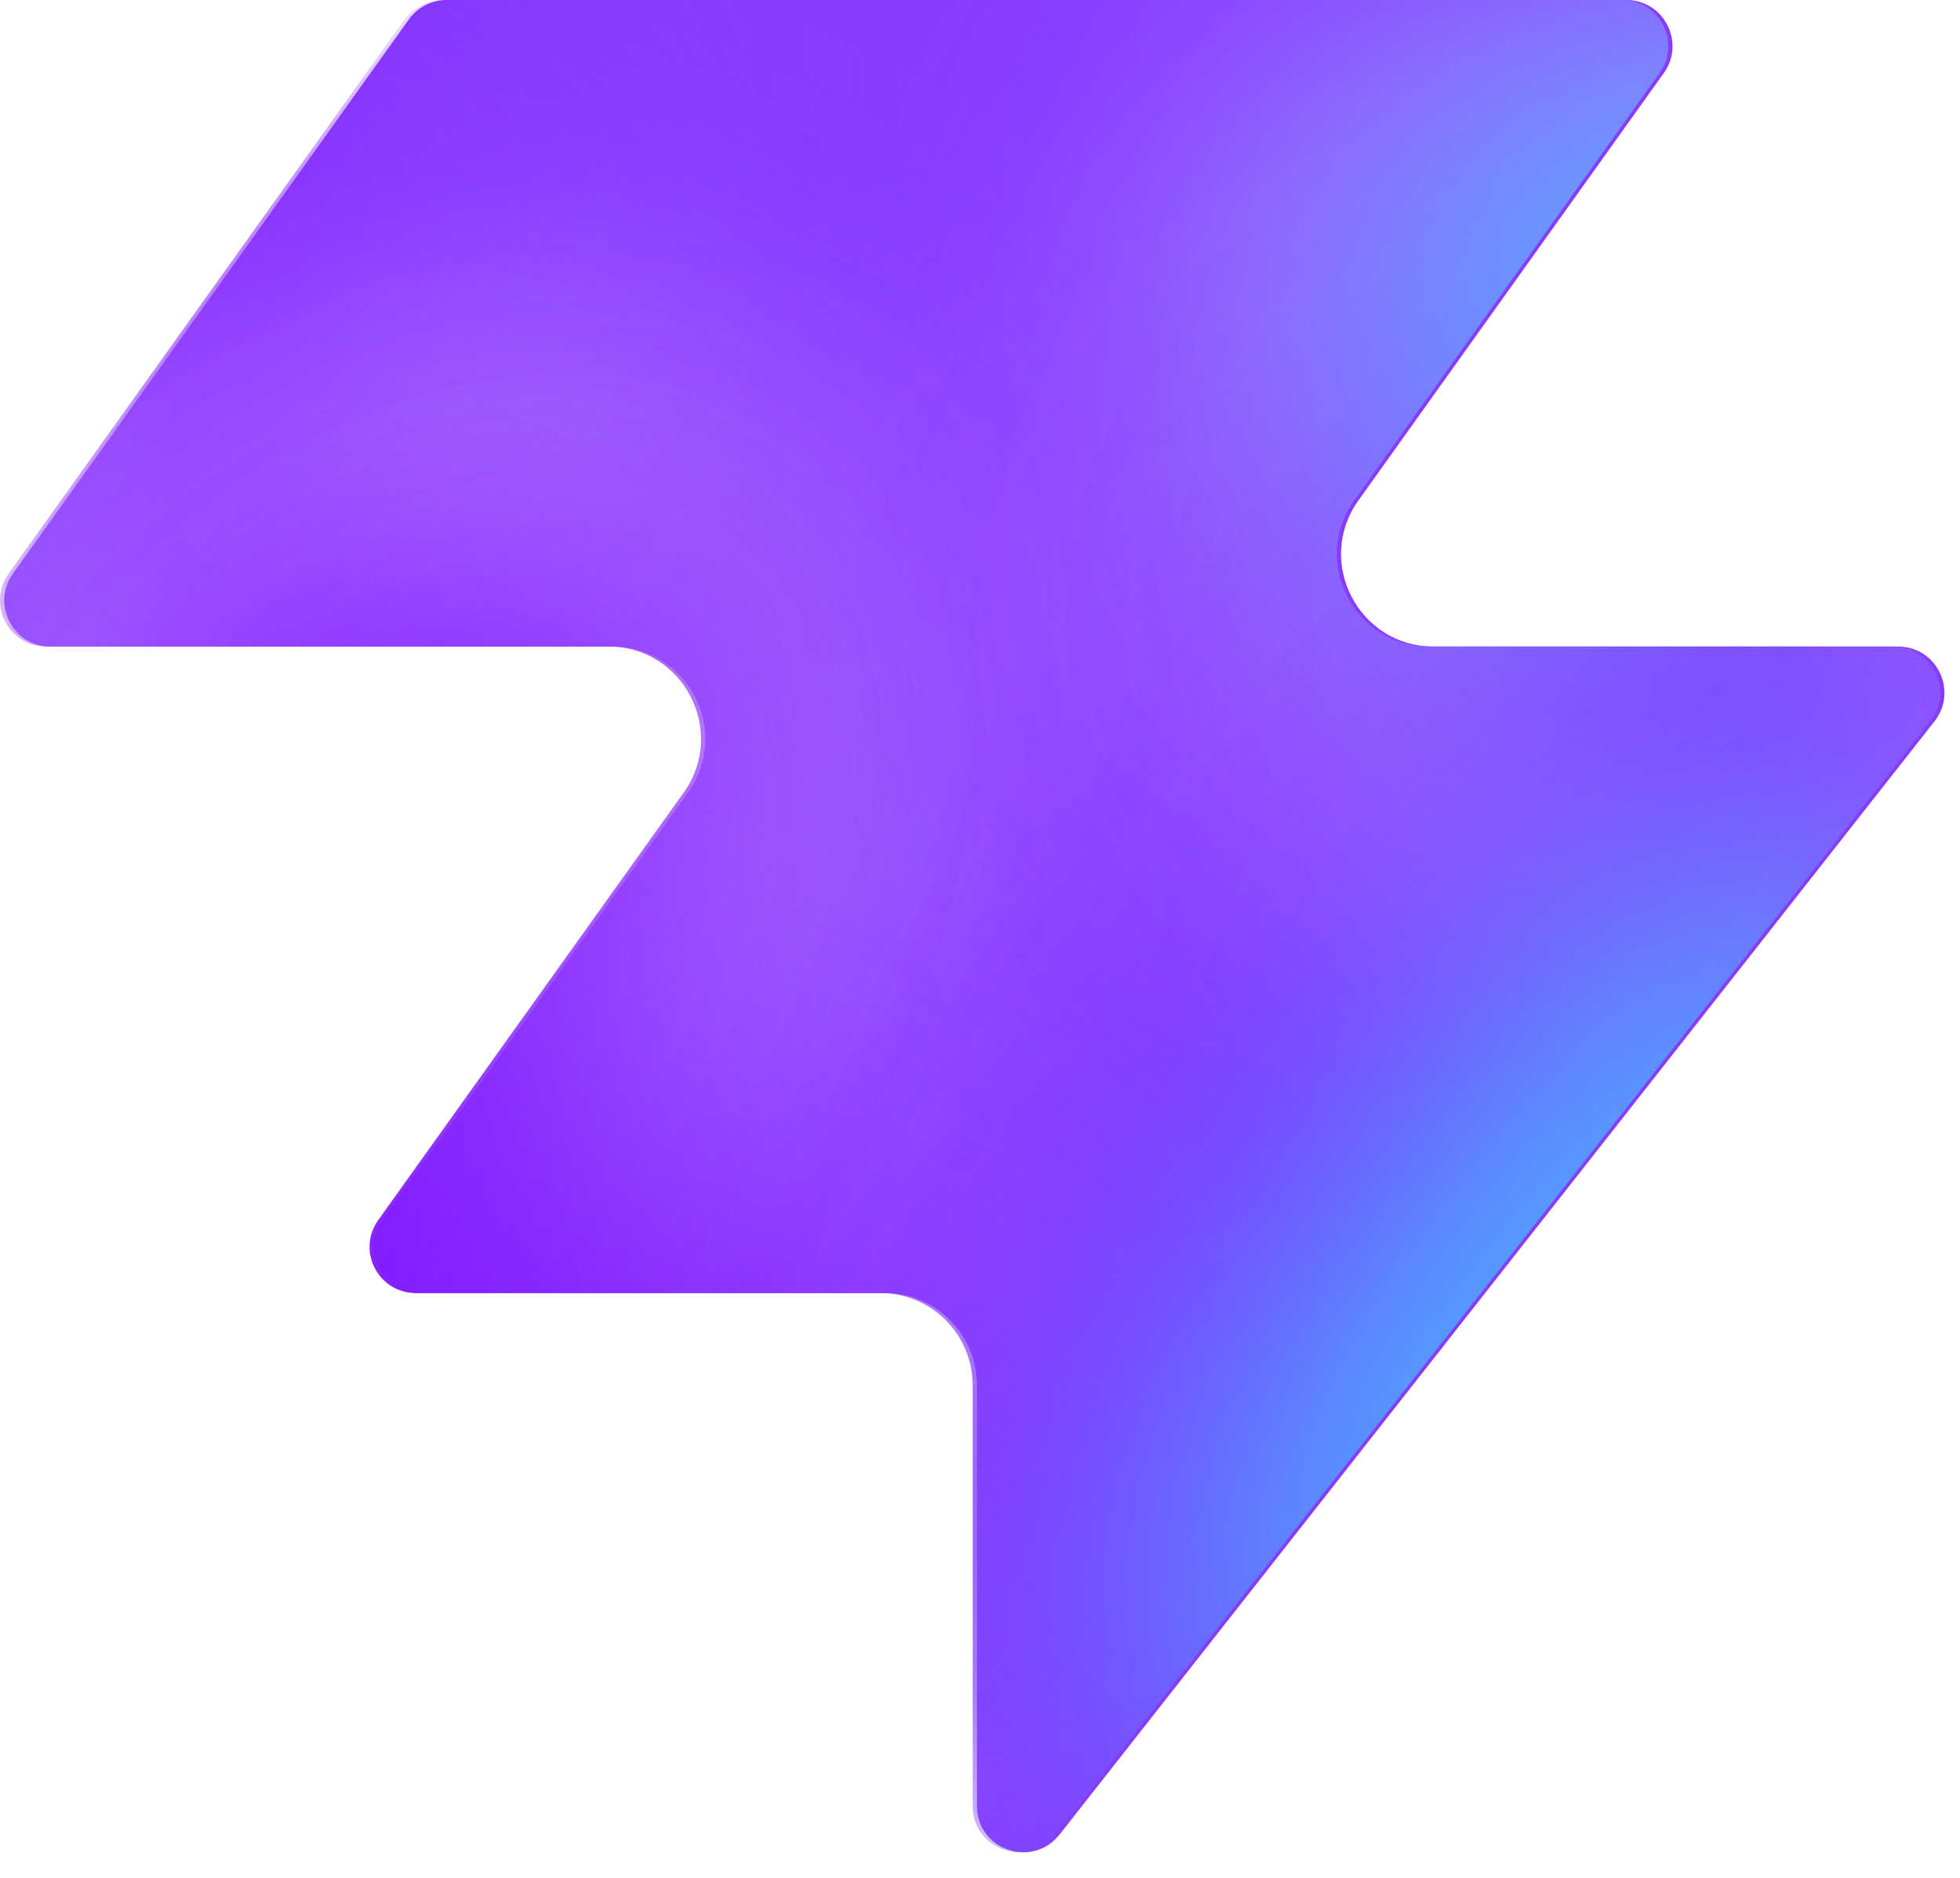
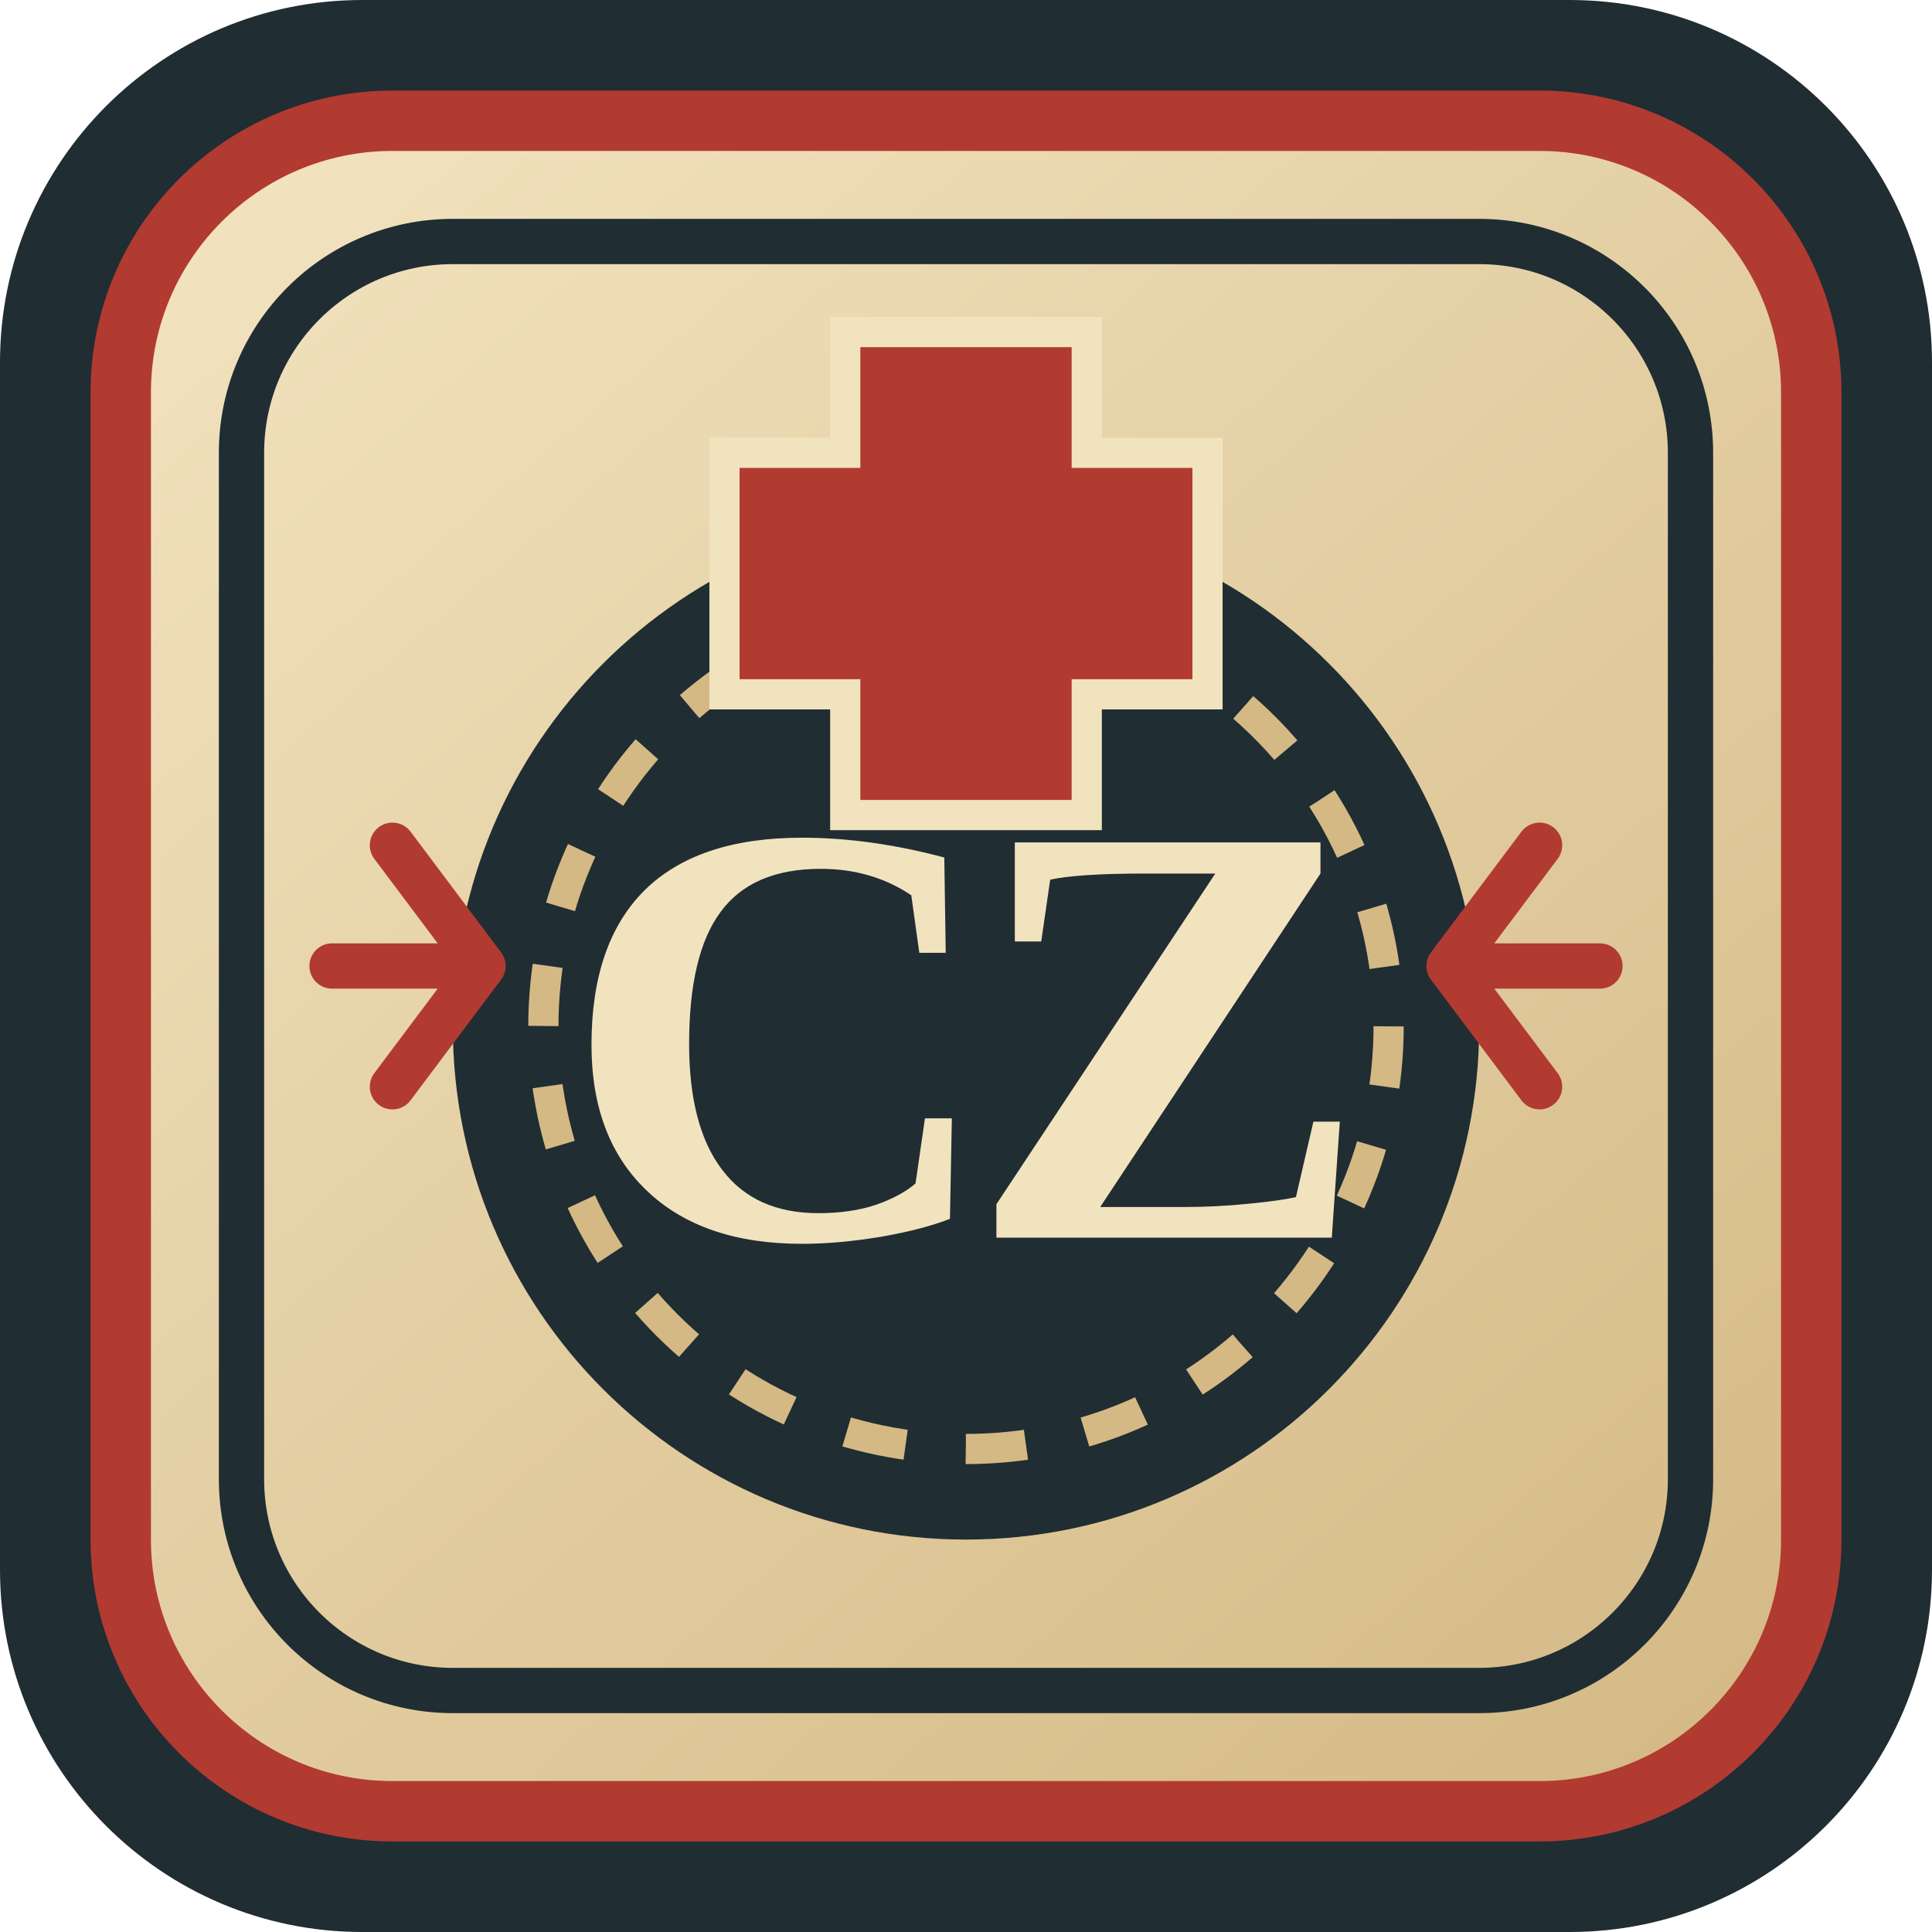
- <svg xmlns="http://www.w3.org/2000/svg" width="48" height="46" fill="none" viewBox="0 0 48 46">
-   <path fill="#863bff" d="M25.946 44.938c-.664.845-2.021.375-2.021-.698V33.937a2.26 2.26 0 0 0-2.262-2.262H10.287c-.92 0-1.456-1.04-.92-1.788l7.48-10.471c1.07-1.497 0-3.578-1.842-3.578H1.237c-.92 0-1.456-1.04-.92-1.788L10.013.474c.214-.297.556-.474.92-.474h28.894c.92 0 1.456 1.04.92 1.788l-7.48 10.471c-1.07 1.498 0 3.579 1.842 3.579h11.377c.943 0 1.473 1.088.89 1.83L25.947 44.94z" style="fill:#863bff;fill:color(display-p3 .525 .23 1);fill-opacity:1" />
-   <mask id="a" width="48" height="46" x="0" y="0" maskUnits="userSpaceOnUse" style="mask-type:alpha">
-     <path fill="#000" d="M25.842 44.938c-.664.844-2.021.375-2.021-.698V33.937a2.26 2.26 0 0 0-2.262-2.262H10.183c-.92 0-1.456-1.04-.92-1.788l7.48-10.471c1.07-1.498 0-3.579-1.842-3.579H1.133c-.92 0-1.456-1.04-.92-1.787L9.91.473c.214-.297.556-.474.92-.474h28.894c.92 0 1.456 1.04.92 1.788l-7.48 10.471c-1.07 1.498 0 3.578 1.842 3.578h11.377c.943 0 1.473 1.088.89 1.832L25.843 44.94z" style="fill:#000;fill-opacity:1" />
-   </mask>
-   <g mask="url(#a)">
-     <g filter="url(#b)">
-       <ellipse cx="5.508" cy="14.704" fill="#ede6ff" rx="5.508" ry="14.704" style="fill:#ede6ff;fill:color(display-p3 .927 .903 1);fill-opacity:1" transform="matrix(.00324 1 1 -.00324 -4.47 31.516)" />
-     </g>
-     <g filter="url(#c)">
-       <ellipse cx="10.399" cy="29.851" fill="#ede6ff" rx="10.399" ry="29.851" style="fill:#ede6ff;fill:color(display-p3 .927 .903 1);fill-opacity:1" transform="matrix(.00324 1 1 -.00324 -39.328 7.883)" />
-     </g>
-     <g filter="url(#d)">
-       <ellipse cx="5.508" cy="30.487" fill="#7e14ff" rx="5.508" ry="30.487" style="fill:#7e14ff;fill:color(display-p3 .492 .077 1);fill-opacity:1" transform="rotate(89.814 -25.913 -14.639)scale(1 -1)" />
-     </g>
-     <g filter="url(#e)">
-       <ellipse cx="5.508" cy="30.599" fill="#7e14ff" rx="5.508" ry="30.599" style="fill:#7e14ff;fill:color(display-p3 .492 .077 1);fill-opacity:1" transform="rotate(89.814 -32.644 -3.334)scale(1 -1)" />
-     </g>
-     <g filter="url(#f)">
-       <ellipse cx="5.508" cy="30.599" fill="#7e14ff" rx="5.508" ry="30.599" style="fill:#7e14ff;fill:color(display-p3 .492 .077 1);fill-opacity:1" transform="matrix(.00324 1 1 -.00324 -34.34 30.47)" />
-     </g>
-     <g filter="url(#g)">
-       <ellipse cx="14.072" cy="22.078" fill="#ede6ff" rx="14.072" ry="22.078" style="fill:#ede6ff;fill:color(display-p3 .927 .903 1);fill-opacity:1" transform="rotate(93.35 24.506 48.493)scale(-1 1)" />
-     </g>
-     <g filter="url(#h)">
-       <ellipse cx="3.47" cy="21.501" fill="#7e14ff" rx="3.47" ry="21.501" style="fill:#7e14ff;fill:color(display-p3 .492 .077 1);fill-opacity:1" transform="rotate(89.009 28.708 47.59)scale(-1 1)" />
-     </g>
-     <g filter="url(#i)">
-       <ellipse cx="3.47" cy="21.501" fill="#7e14ff" rx="3.47" ry="21.501" style="fill:#7e14ff;fill:color(display-p3 .492 .077 1);fill-opacity:1" transform="rotate(89.009 28.708 47.59)scale(-1 1)" />
-     </g>
-     <g filter="url(#j)">
-       <ellipse cx=".387" cy="8.972" fill="#7e14ff" rx="4.407" ry="29.108" style="fill:#7e14ff;fill:color(display-p3 .492 .077 1);fill-opacity:1" transform="rotate(39.51 .387 8.972)" />
-     </g>
-     <g filter="url(#k)">
-       <ellipse cx="47.523" cy="-6.092" fill="#7e14ff" rx="4.407" ry="29.108" style="fill:#7e14ff;fill:color(display-p3 .492 .077 1);fill-opacity:1" transform="rotate(37.892 47.523 -6.092)" />
-     </g>
-     <g filter="url(#l)">
-       <ellipse cx="41.412" cy="6.333" fill="#47bfff" rx="5.971" ry="9.665" style="fill:#47bfff;fill:color(display-p3 .28 .748 1);fill-opacity:1" transform="rotate(37.892 41.412 6.333)" />
-     </g>
-     <g filter="url(#m)">
-       <ellipse cx="-1.879" cy="38.332" fill="#7e14ff" rx="4.407" ry="29.108" style="fill:#7e14ff;fill:color(display-p3 .492 .077 1);fill-opacity:1" transform="rotate(37.892 -1.88 38.332)" />
-     </g>
-     <g filter="url(#n)">
-       <ellipse cx="-1.879" cy="38.332" fill="#7e14ff" rx="4.407" ry="29.108" style="fill:#7e14ff;fill:color(display-p3 .492 .077 1);fill-opacity:1" transform="rotate(37.892 -1.88 38.332)" />
-     </g>
-     <g filter="url(#o)">
-       <ellipse cx="35.651" cy="29.907" fill="#7e14ff" rx="4.407" ry="29.108" style="fill:#7e14ff;fill:color(display-p3 .492 .077 1);fill-opacity:1" transform="rotate(37.892 35.651 29.907)" />
-     </g>
-     <g filter="url(#p)">
-       <ellipse cx="38.418" cy="32.4" fill="#47bfff" rx="5.971" ry="15.297" style="fill:#47bfff;fill:color(display-p3 .28 .748 1);fill-opacity:1" transform="rotate(37.892 38.418 32.4)" />
-     </g>
-   </g>
+ <svg xmlns="http://www.w3.org/2000/svg" viewBox="0 0 64 64" role="img" aria-labelledby="title">
  <defs>
-     <filter id="b" width="60.045" height="41.654" x="-19.77" y="16.149" color-interpolation-filters="sRGB" filterUnits="userSpaceOnUse">
-       <feFlood flood-opacity="0" result="BackgroundImageFix" />
-       <feBlend in="SourceGraphic" in2="BackgroundImageFix" result="shape" />
-       <feGaussianBlur result="effect1_foregroundBlur_2002_17158" stdDeviation="7.659" />
-     </filter>
-     <filter id="c" width="90.34" height="51.437" x="-54.613" y="-7.533" color-interpolation-filters="sRGB" filterUnits="userSpaceOnUse">
-       <feFlood flood-opacity="0" result="BackgroundImageFix" />
-       <feBlend in="SourceGraphic" in2="BackgroundImageFix" result="shape" />
-       <feGaussianBlur result="effect1_foregroundBlur_2002_17158" stdDeviation="7.659" />
-     </filter>
-     <filter id="d" width="79.355" height="29.4" x="-49.64" y="2.03" color-interpolation-filters="sRGB" filterUnits="userSpaceOnUse">
-       <feFlood flood-opacity="0" result="BackgroundImageFix" />
-       <feBlend in="SourceGraphic" in2="BackgroundImageFix" result="shape" />
-       <feGaussianBlur result="effect1_foregroundBlur_2002_17158" stdDeviation="4.596" />
-     </filter>
-     <filter id="e" width="79.579" height="29.4" x="-45.045" y="20.029" color-interpolation-filters="sRGB" filterUnits="userSpaceOnUse">
-       <feFlood flood-opacity="0" result="BackgroundImageFix" />
-       <feBlend in="SourceGraphic" in2="BackgroundImageFix" result="shape" />
-       <feGaussianBlur result="effect1_foregroundBlur_2002_17158" stdDeviation="4.596" />
-     </filter>
-     <filter id="f" width="79.579" height="29.4" x="-43.513" y="21.178" color-interpolation-filters="sRGB" filterUnits="userSpaceOnUse">
-       <feFlood flood-opacity="0" result="BackgroundImageFix" />
-       <feBlend in="SourceGraphic" in2="BackgroundImageFix" result="shape" />
-       <feGaussianBlur result="effect1_foregroundBlur_2002_17158" stdDeviation="4.596" />
-     </filter>
-     <filter id="g" width="74.749" height="58.852" x="15.756" y="-17.901" color-interpolation-filters="sRGB" filterUnits="userSpaceOnUse">
-       <feFlood flood-opacity="0" result="BackgroundImageFix" />
-       <feBlend in="SourceGraphic" in2="BackgroundImageFix" result="shape" />
-       <feGaussianBlur result="effect1_foregroundBlur_2002_17158" stdDeviation="7.659" />
-     </filter>
-     <filter id="h" width="61.377" height="25.362" x="23.548" y="2.284" color-interpolation-filters="sRGB" filterUnits="userSpaceOnUse">
-       <feFlood flood-opacity="0" result="BackgroundImageFix" />
-       <feBlend in="SourceGraphic" in2="BackgroundImageFix" result="shape" />
-       <feGaussianBlur result="effect1_foregroundBlur_2002_17158" stdDeviation="4.596" />
-     </filter>
-     <filter id="i" width="61.377" height="25.362" x="23.548" y="2.284" color-interpolation-filters="sRGB" filterUnits="userSpaceOnUse">
-       <feFlood flood-opacity="0" result="BackgroundImageFix" />
-       <feBlend in="SourceGraphic" in2="BackgroundImageFix" result="shape" />
-       <feGaussianBlur result="effect1_foregroundBlur_2002_17158" stdDeviation="4.596" />
-     </filter>
-     <filter id="j" width="56.045" height="63.649" x="-27.636" y="-22.853" color-interpolation-filters="sRGB" filterUnits="userSpaceOnUse">
-       <feFlood flood-opacity="0" result="BackgroundImageFix" />
-       <feBlend in="SourceGraphic" in2="BackgroundImageFix" result="shape" />
-       <feGaussianBlur result="effect1_foregroundBlur_2002_17158" stdDeviation="4.596" />
-     </filter>
-     <filter id="k" width="54.814" height="64.646" x="20.116" y="-38.415" color-interpolation-filters="sRGB" filterUnits="userSpaceOnUse">
-       <feFlood flood-opacity="0" result="BackgroundImageFix" />
-       <feBlend in="SourceGraphic" in2="BackgroundImageFix" result="shape" />
-       <feGaussianBlur result="effect1_foregroundBlur_2002_17158" stdDeviation="4.596" />
-     </filter>
-     <filter id="l" width="33.541" height="35.313" x="24.641" y="-11.323" color-interpolation-filters="sRGB" filterUnits="userSpaceOnUse">
-       <feFlood flood-opacity="0" result="BackgroundImageFix" />
-       <feBlend in="SourceGraphic" in2="BackgroundImageFix" result="shape" />
-       <feGaussianBlur result="effect1_foregroundBlur_2002_17158" stdDeviation="4.596" />
-     </filter>
-     <filter id="m" width="54.814" height="64.646" x="-29.286" y="6.009" color-interpolation-filters="sRGB" filterUnits="userSpaceOnUse">
-       <feFlood flood-opacity="0" result="BackgroundImageFix" />
-       <feBlend in="SourceGraphic" in2="BackgroundImageFix" result="shape" />
-       <feGaussianBlur result="effect1_foregroundBlur_2002_17158" stdDeviation="4.596" />
-     </filter>
-     <filter id="n" width="54.814" height="64.646" x="-29.286" y="6.009" color-interpolation-filters="sRGB" filterUnits="userSpaceOnUse">
-       <feFlood flood-opacity="0" result="BackgroundImageFix" />
-       <feBlend in="SourceGraphic" in2="BackgroundImageFix" result="shape" />
-       <feGaussianBlur result="effect1_foregroundBlur_2002_17158" stdDeviation="4.596" />
-     </filter>
-     <filter id="o" width="54.814" height="64.646" x="8.244" y="-2.416" color-interpolation-filters="sRGB" filterUnits="userSpaceOnUse">
-       <feFlood flood-opacity="0" result="BackgroundImageFix" />
-       <feBlend in="SourceGraphic" in2="BackgroundImageFix" result="shape" />
-       <feGaussianBlur result="effect1_foregroundBlur_2002_17158" stdDeviation="4.596" />
-     </filter>
-     <filter id="p" width="39.409" height="43.623" x="18.713" y="10.588" color-interpolation-filters="sRGB" filterUnits="userSpaceOnUse">
-       <feFlood flood-opacity="0" result="BackgroundImageFix" />
-       <feBlend in="SourceGraphic" in2="BackgroundImageFix" result="shape" />
-       <feGaussianBlur result="effect1_foregroundBlur_2002_17158" stdDeviation="4.596" />
-     </filter>
+     <linearGradient id="paper" x1="8" y1="4" x2="56" y2="60" gradientUnits="userSpaceOnUse">
+       <stop stop-color="#f2e3bf" />
+       <stop offset="1" stop-color="#d4b985" />
+     </linearGradient>
  </defs>
+   <rect width="64" height="64" rx="12" fill="#202d33" />
+   <rect x="4" y="4" width="56" height="56" rx="9" fill="url(#paper)" stroke="#b13a31" stroke-width="2" />
+   <rect x="8" y="8" width="48" height="48" rx="7" fill="none" stroke="#202d33" stroke-width="1.5" />
+   <circle cx="32" cy="34" r="17" fill="#202d33" />
+   <circle cx="32" cy="34" r="14" fill="none" stroke="#d4b985" stroke-width="1" stroke-dasharray="2 2" />
+   <path d="M28 11h8v4h4v8h-4v4h-8v-4h-4v-8h4z" fill="#b13a31" stroke="#f2e3bf" stroke-width="1" />
+   <text x="32" y="41" fill="#f2e3bf" font-family="Georgia, 'Times New Roman', serif" font-size="20" font-weight="700" text-anchor="middle" letter-spacing="-1">CZ</text>
+   <path d="M11 32h5M48 32h5M13 28l3 4-3 4M51 28l-3 4 3 4" fill="none" stroke="#b13a31" stroke-width="1.5" stroke-linecap="round" stroke-linejoin="round" />
</svg>
